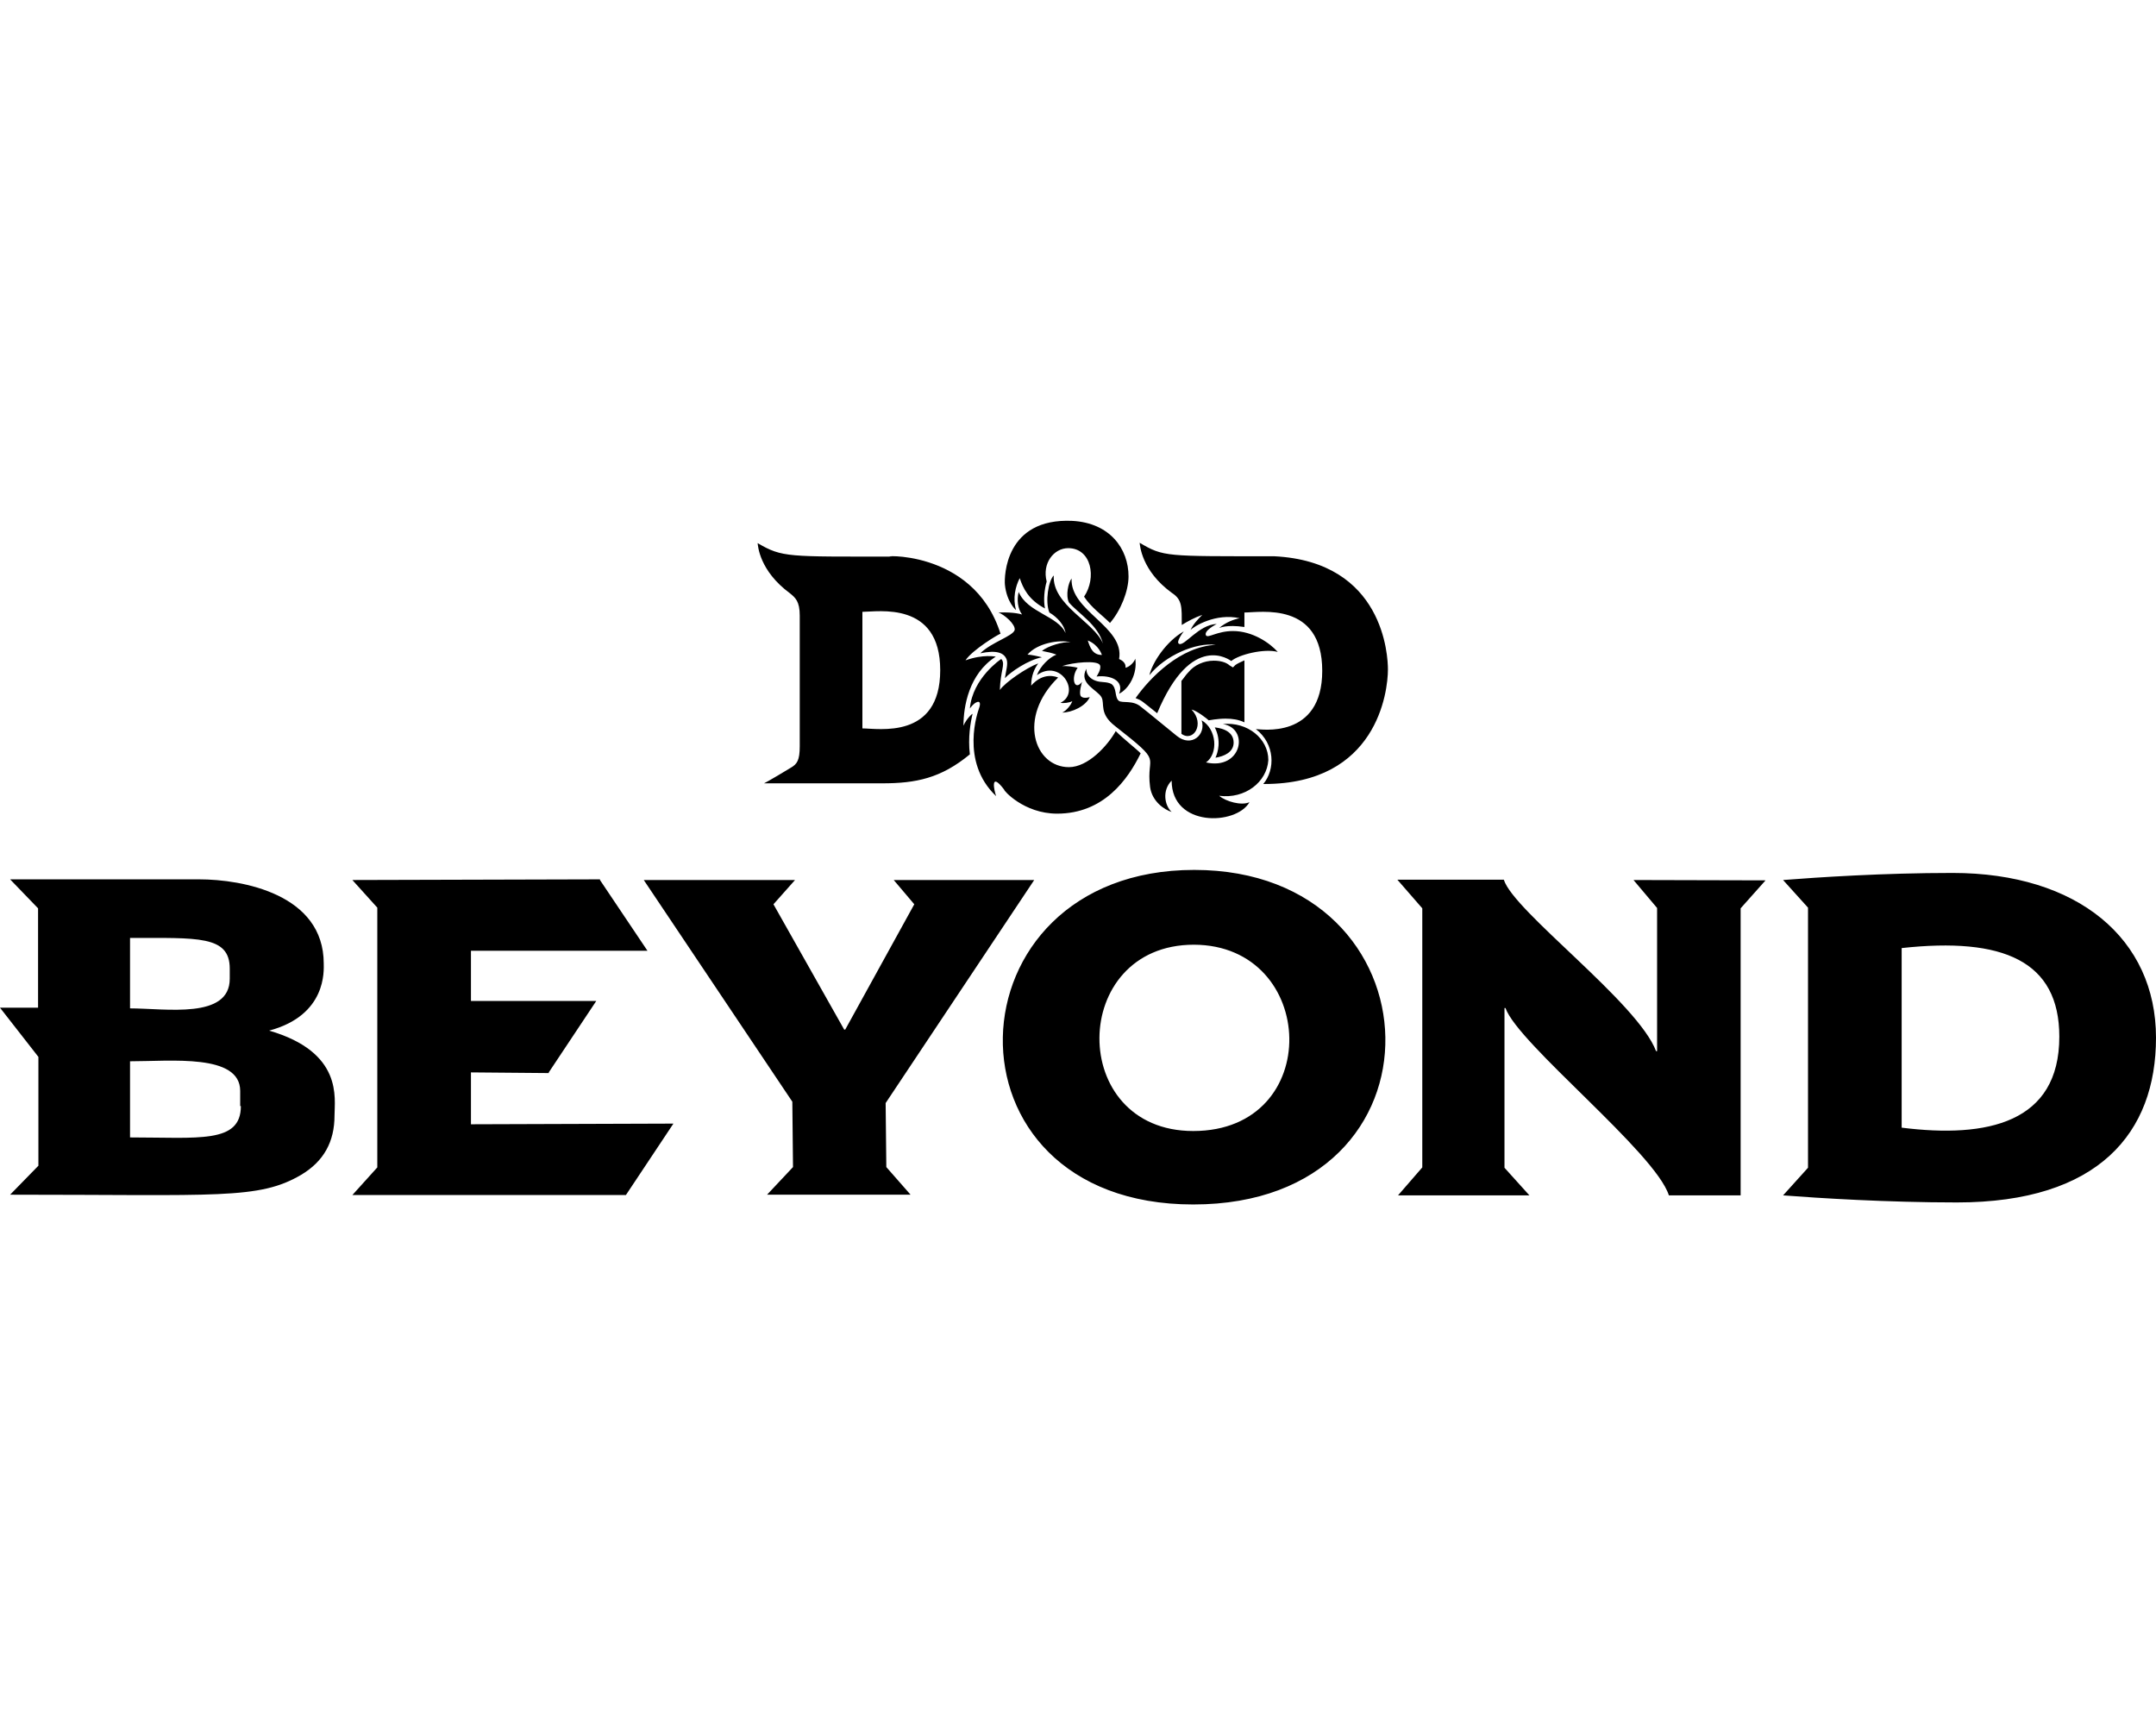
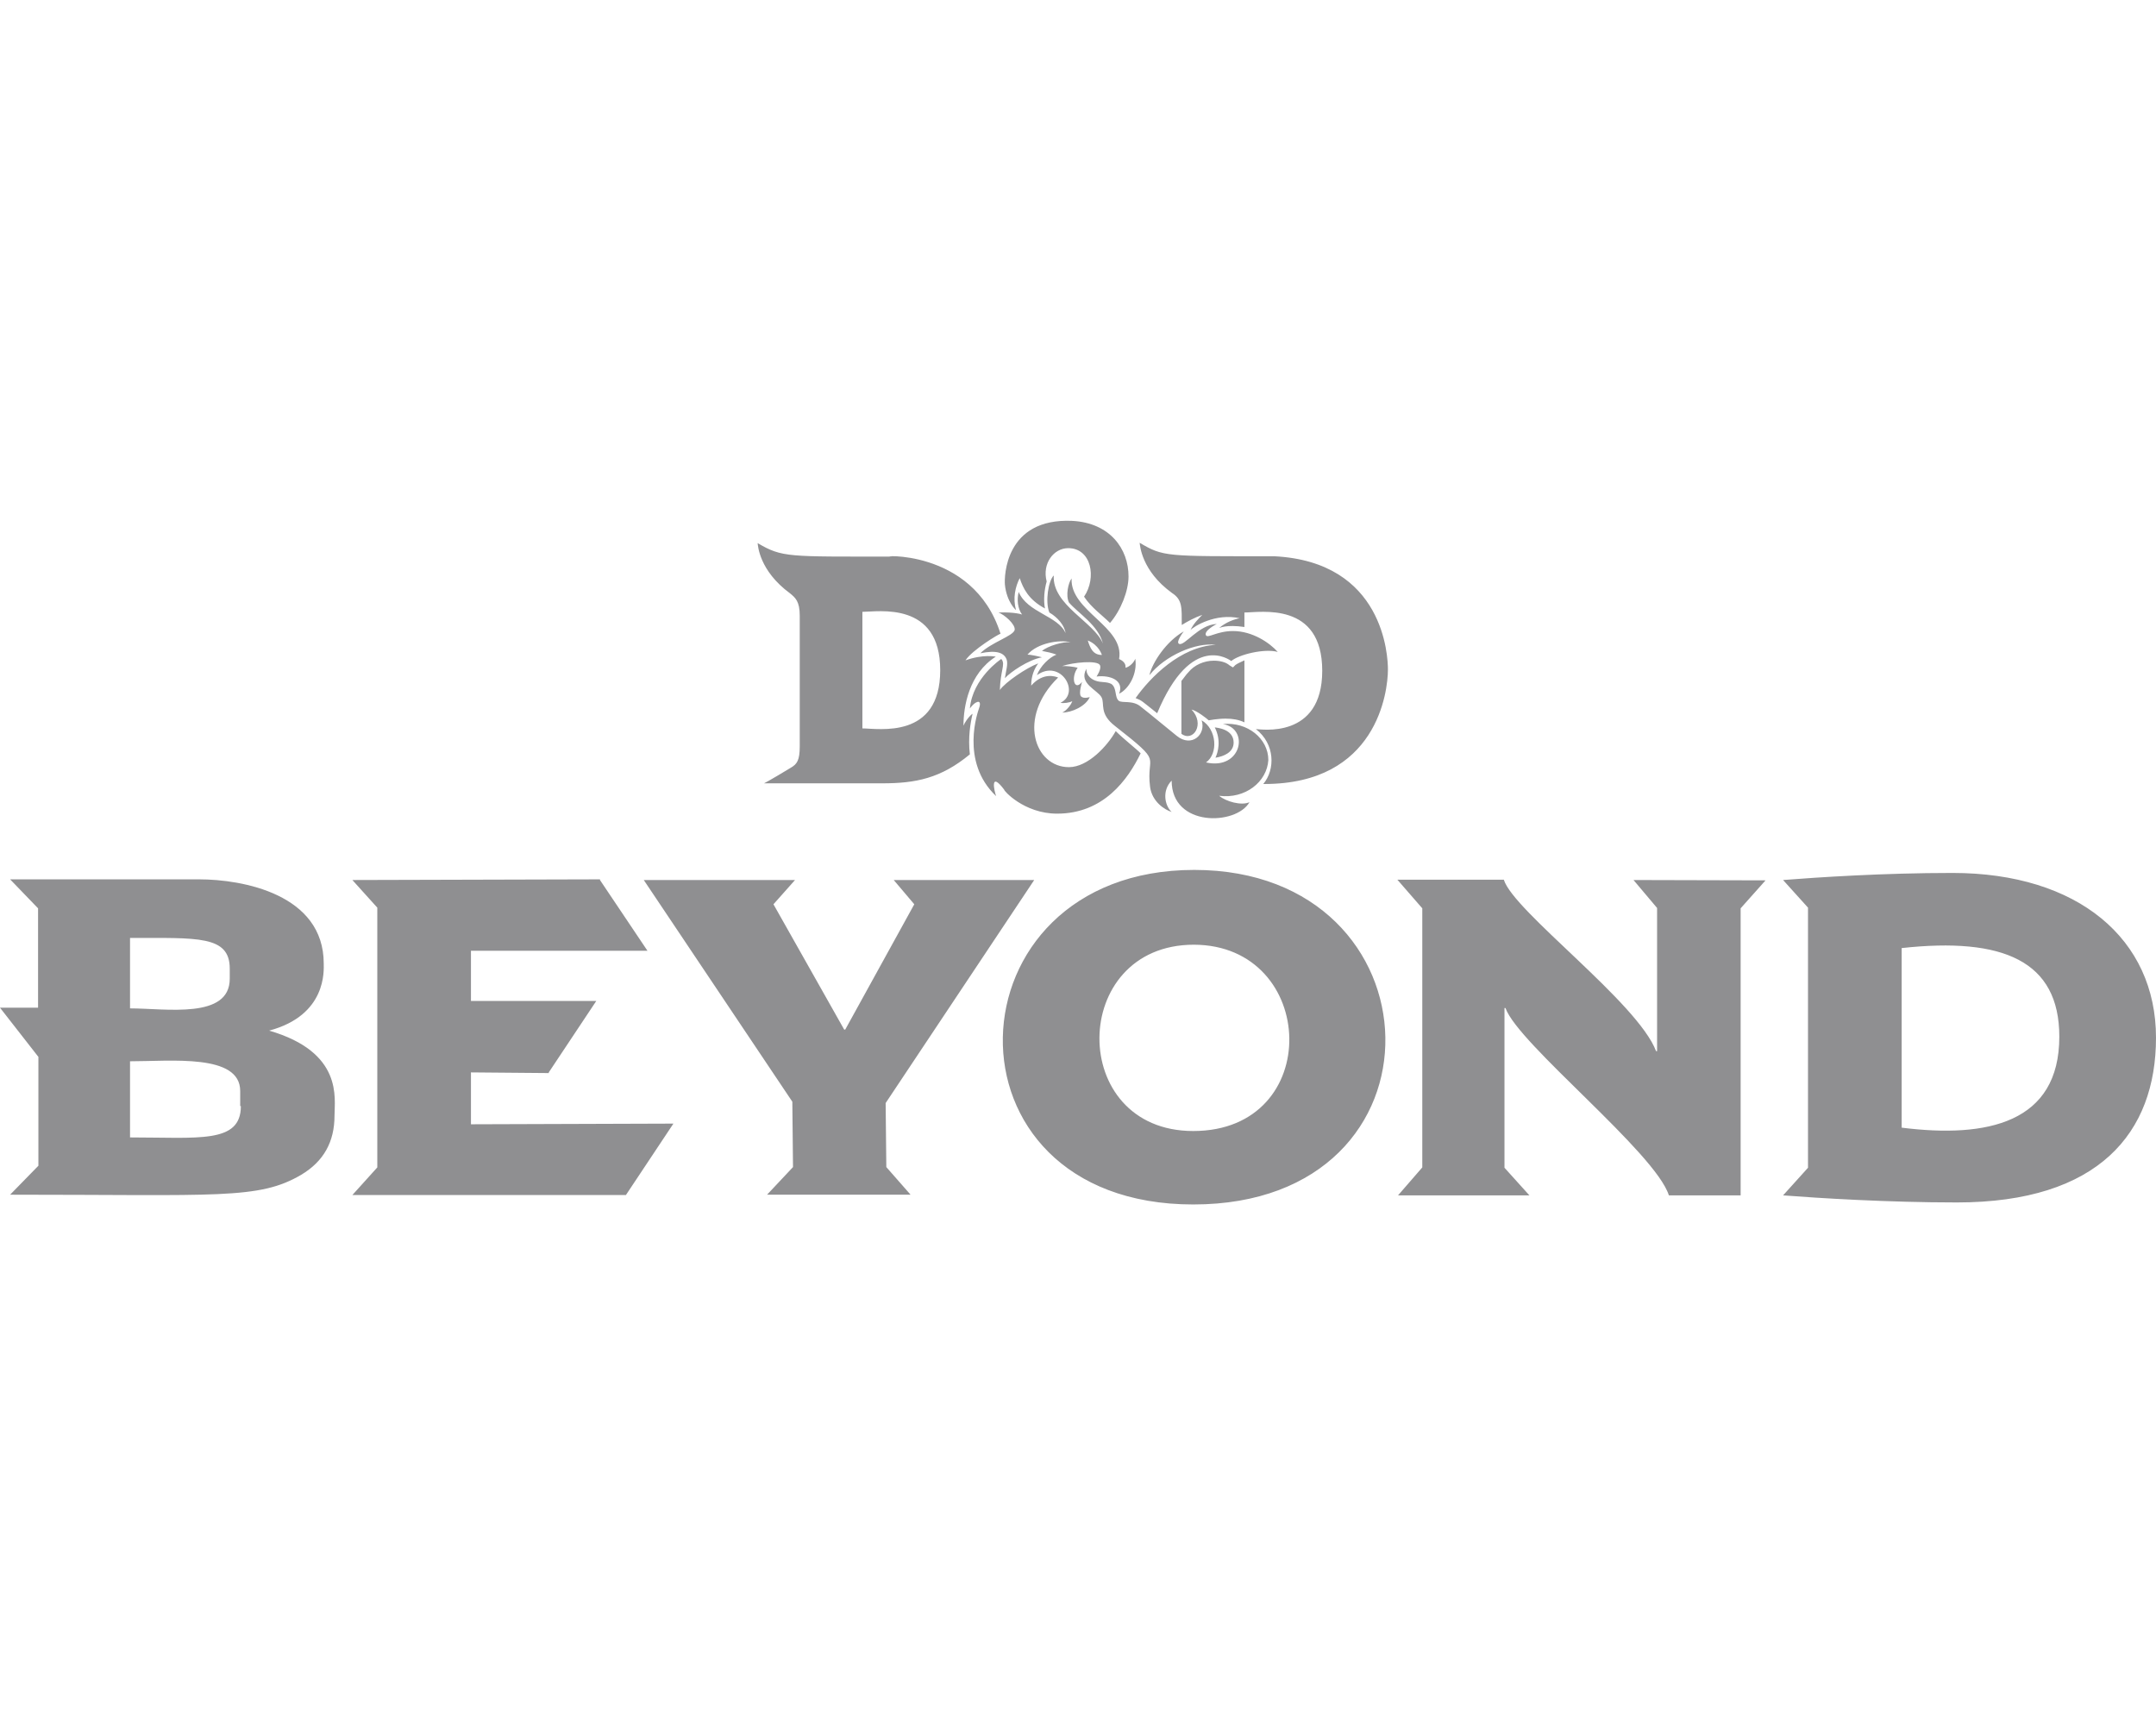
- <svg xmlns="http://www.w3.org/2000/svg" viewBox="0 0 640 512">
+ <svg xmlns="http://www.w3.org/2000/svg" height="1em" viewBox="0 0 640 512">
+   <style>svg{fill:#8f8f91}</style>
  <path d="M313.8 241.5c13.8 0 21-10.1 24.8-17.9-1-1.1-5-4.2-7.4-6.6-2.4 4.3-8.2 10.7-13.9 10.7-10.2 0-15.4-14.7-3.2-26.6-.5-.2-4.3-1.8-8 2.4 0-3 1-5.1 2.1-6.6-3.5 1.3-9.8 5.6-11.4 7.9.2-5.8 1.6-7.5.6-9l-.2-.2s-8.5 5.6-9.3 14.7c0 0 1.1-1.6 2.1-1.9.6-.3 1.3 0 .6 1.9-.2.6-5.8 15.7 5.1 26-.6-1.6-1.9-7.6 2.4-1.9-.3.1 5.8 7.1 15.7 7.1zm52.4-21.1c0-4-4.9-4.4-5.6-4.5 2 3.9.9 7.5.2 9 2.5-.4 5.4-1.6 5.4-4.5zm10.3 5.2c0-6.4-6.2-11.4-13.5-10.7 8 1.3 5.6 13.8-5 11.4 3.7-2.6 3.2-9.9-1.3-12.5 1.4 4.2-3 8.2-7.4 4.6-2.4-1.9-8-6.6-10.6-8.6-2.4-2.1-5.5-1-6.6-1.8-1.3-1.1-.5-3.8-2.2-5-1.6-.8-3-.3-4.8-1-1.6-.6-2.7-1.9-2.6-3.5-2.5 4.4 3.4 6.3 4.5 8.5 1 1.9-.8 4.8 4 8.5 14.8 11.6 9.1 8 10.4 18.1.6 4.3 4.2 6.7 6.4 7.4-2.1-1.9-2.9-6.4 0-9.3 0 13.9 19.2 13.3 23.1 6.4-2.4 1.1-7-.2-9-1.9 7.7 1 14.2-4.1 14.6-10.6zm-39.4-18.4c2 .8 1.6.7 6.4 4.5 10.2-24.5 21.7-15.7 22-15.5 2.2-1.9 9.8-3.8 13.8-2.7-2.4-2.7-7.5-6.2-13.3-6.2-4.7 0-7.4 2.2-8 1.3-.8-1.4 3.2-3.4 3.2-3.4-5.4.2-9.6 6.7-11.2 5.9-1.1-.5 1.4-3.7 1.4-3.7-5.1 2.9-9.3 9.1-10.2 13 4.6-5.8 13.8-9.8 19.7-9-10.5.5-19.5 9.7-23.8 15.8zm242.5 51.9c-20.7 0-40 1.3-50.3 2.1l7.4 8.2v77.2l-7.4 8.2c10.4.8 30.9 2.1 51.6 2.1 42.1 0 59.1-20.7 59.1-48.9 0-29.3-23.2-48.9-60.4-48.9zm-15.1 75.6v-53.3c30.1-3.3 46.8 3.8 46.8 26.3 0 25.6-21.4 30.2-46.8 27zM301.6 181c-1-3.4-.2-6.9 1.1-9.4 1 3 2.6 6.4 7.5 9-.5-2.4-.2-5.6.5-8-1.4-5.4 2.1-9.9 6.4-9.9 6.9 0 8.5 8.8 4.7 14.4 2.1 3.2 5.5 5.6 7.7 7.8 3.2-3.7 5.5-9.5 5.5-13.8 0-8.2-5.5-15.9-16.7-16.5-20-.9-20.2 16.6-20 18.9.5 5.2 3.4 7.8 3.3 7.5zm-.4 6c-.5 1.8-7 3.7-10.2 6.9 4.8-1 7-.2 7.8 1.8.5 1.4-.2 3.4-.5 5.6 1.6-1.8 7-5.5 11-6.2-1-.3-3.4-.8-4.3-.8 2.9-3.4 9.3-4.5 12.8-3.7-2.2-.2-6.7 1.1-8.5 2.6 1.6.3 3 .6 4.3 1.1-2.1.8-4.8 3.4-5.8 6.1 7-5 13.1 5.2 7 8.2.8.2 2.7 0 3.5-.5-.3 1.1-1.9 3-3 3.4 2.9 0 7-1.9 8.2-4.6 0 0-1.8.6-2.6-.2s.3-4.3.3-4.3c-2.3 2.9-3.4-1.3-1.3-4.2-1-.3-3.5-.6-4.6-.5 3.2-1.1 10.4-1.8 11.2-.3.6 1.1-1 3.4-1 3.4 4-.5 8.3 1.1 6.7 5.1 2.9-1.4 5.5-5.9 4.8-10.4-.3 1-1.6 2.4-2.9 2.7.2-1.4-1-2.2-1.9-2.6 1.7-9.6-14.6-14.2-14.1-23.9-1 1.3-1.8 5-.8 7.1 2.7 3.2 8.7 6.7 10.1 12.2-2.6-6.4-15.1-11.4-14.6-20.2-1.6 1.6-2.6 7.8-1.3 11 2.4 1.4 4.5 3.8 4.8 6.1-2.2-5.1-11.4-6.1-13.9-12.2-.6 2.2-.3 5 1 6.7 0 0-2.2-.8-7-.6 1.7.6 5.1 3.5 4.8 5.2zm25.9 7.4c-2.7 0-3.5-2.1-4.2-4.3 3.3 1.3 4.2 4.3 4.2 4.3zm38.9 3.7l-1-.6c-1.1-1-2.9-1.4-4.7-1.4-2.9 0-5.8 1.3-7.5 3.4-.8.8-1.4 1.8-2.1 2.6v15.7c3.5 2.6 7.1-2.9 3-7.2 1.5.3 4.6 2.7 5.1 3.2 0 0 2.6-.5 5-.5 2.1 0 3.9.3 5.6 1.1V196c-1.1.5-2.2 1-2.7 1.4zM79.9 305.9c17.2-4.6 16.2-18 16.2-19.9 0-20.6-24.1-25-37-25H3l8.3 8.6v29.5H0l11.4 14.6V346L3 354.6c61.7 0 73.8 1.5 86.4-5.9 6.7-4 9.9-9.8 9.9-17.6 0-5.1 2.6-18.8-19.4-25.2zm-41.3-27.5c20 0 29.6-.8 29.6 9.1v3c0 12.1-19 8.8-29.6 8.8zm0 59.2V315c12.2 0 32.7-2.3 32.7 8.8v4.5h.2c0 11.2-12.5 9.3-32.9 9.3zm101.2-19.3l23.1.2v-.2l14.1-21.2h-37.2v-14.9h52.4l-14.1-21v-.2l-73.5.2 7.4 8.2v77.1l-7.4 8.2h81.2l14.1-21.2-60.1.2zm214.7-60.1c-73.9 0-77.5 99.3-.3 99.3 77.9 0 74.1-99.3.3-99.3zm-.3 77.5c-37.4 0-36.9-55.3.2-55.3 36.8.1 38.8 55.3-.2 55.3zm-91.3-8.3l44.1-66.2h-41.7l6.1 7.2-20.5 37.2h-.3l-21-37.2 6.4-7.2h-44.9l44.1 65.8.2 19.4-7.7 8.2h42.6l-7.2-8.2zm-28.4-151.3c1.6 1.3 2.9 2.4 2.9 6.6v38.8c0 4.2-.8 5.3-2.7 6.4-.1.1-7.5 4.5-7.9 4.6h35.1c10 0 17.4-1.5 26-8.6-.6-5 .2-9.5.8-12 0-.2-1.8 1.4-2.7 3.5 0-5.7 1.6-15.4 9.6-20.5-.1 0-3.7-.8-9 1.1 2-3.1 10-7.9 10.4-7.9-8.2-26-38-22.9-32.2-22.9-30.9 0-32.6.3-39.9-4 .1.8.5 8.2 9.6 14.9zm21.5 5.5c4.6 0 23.1-3.3 23.1 17.3 0 20.7-18.4 17.3-23.1 17.3zm228.9 79.6l7 8.3V312h-.3c-5.4-14.4-42.3-41.5-45.2-50.9h-31.6l7.4 8.5v76.9l-7.2 8.3h39l-7.4-8.2v-47.4h.3c3.7 10.6 44.5 42.9 48.5 55.6h21.3v-85.2l7.4-8.3zm-106.7-96.1c-32.2 0-32.8.2-39.9-4 .1.7.5 8.3 9.6 14.9 3.1 2 2.9 4.3 2.9 9.5 1.8-1.1 3.8-2.2 6.1-3-1.1 1.1-2.7 2.7-3.5 4.5 1-1.1 7.5-5.1 14.6-3.5-1.6.3-4 1.1-6.1 2.9.1 0 2.1-1.1 7.5-.3v-4.3c4.7 0 23.1-3.4 23.1 17.3 0 20.5-18.5 17.3-19.7 17.3 5.7 4.4 5.8 12 2.2 16.3h.3c33.4 0 36.7-27.3 36.7-34 0-3.8-1.1-32-33.8-33.6z" />
</svg>
